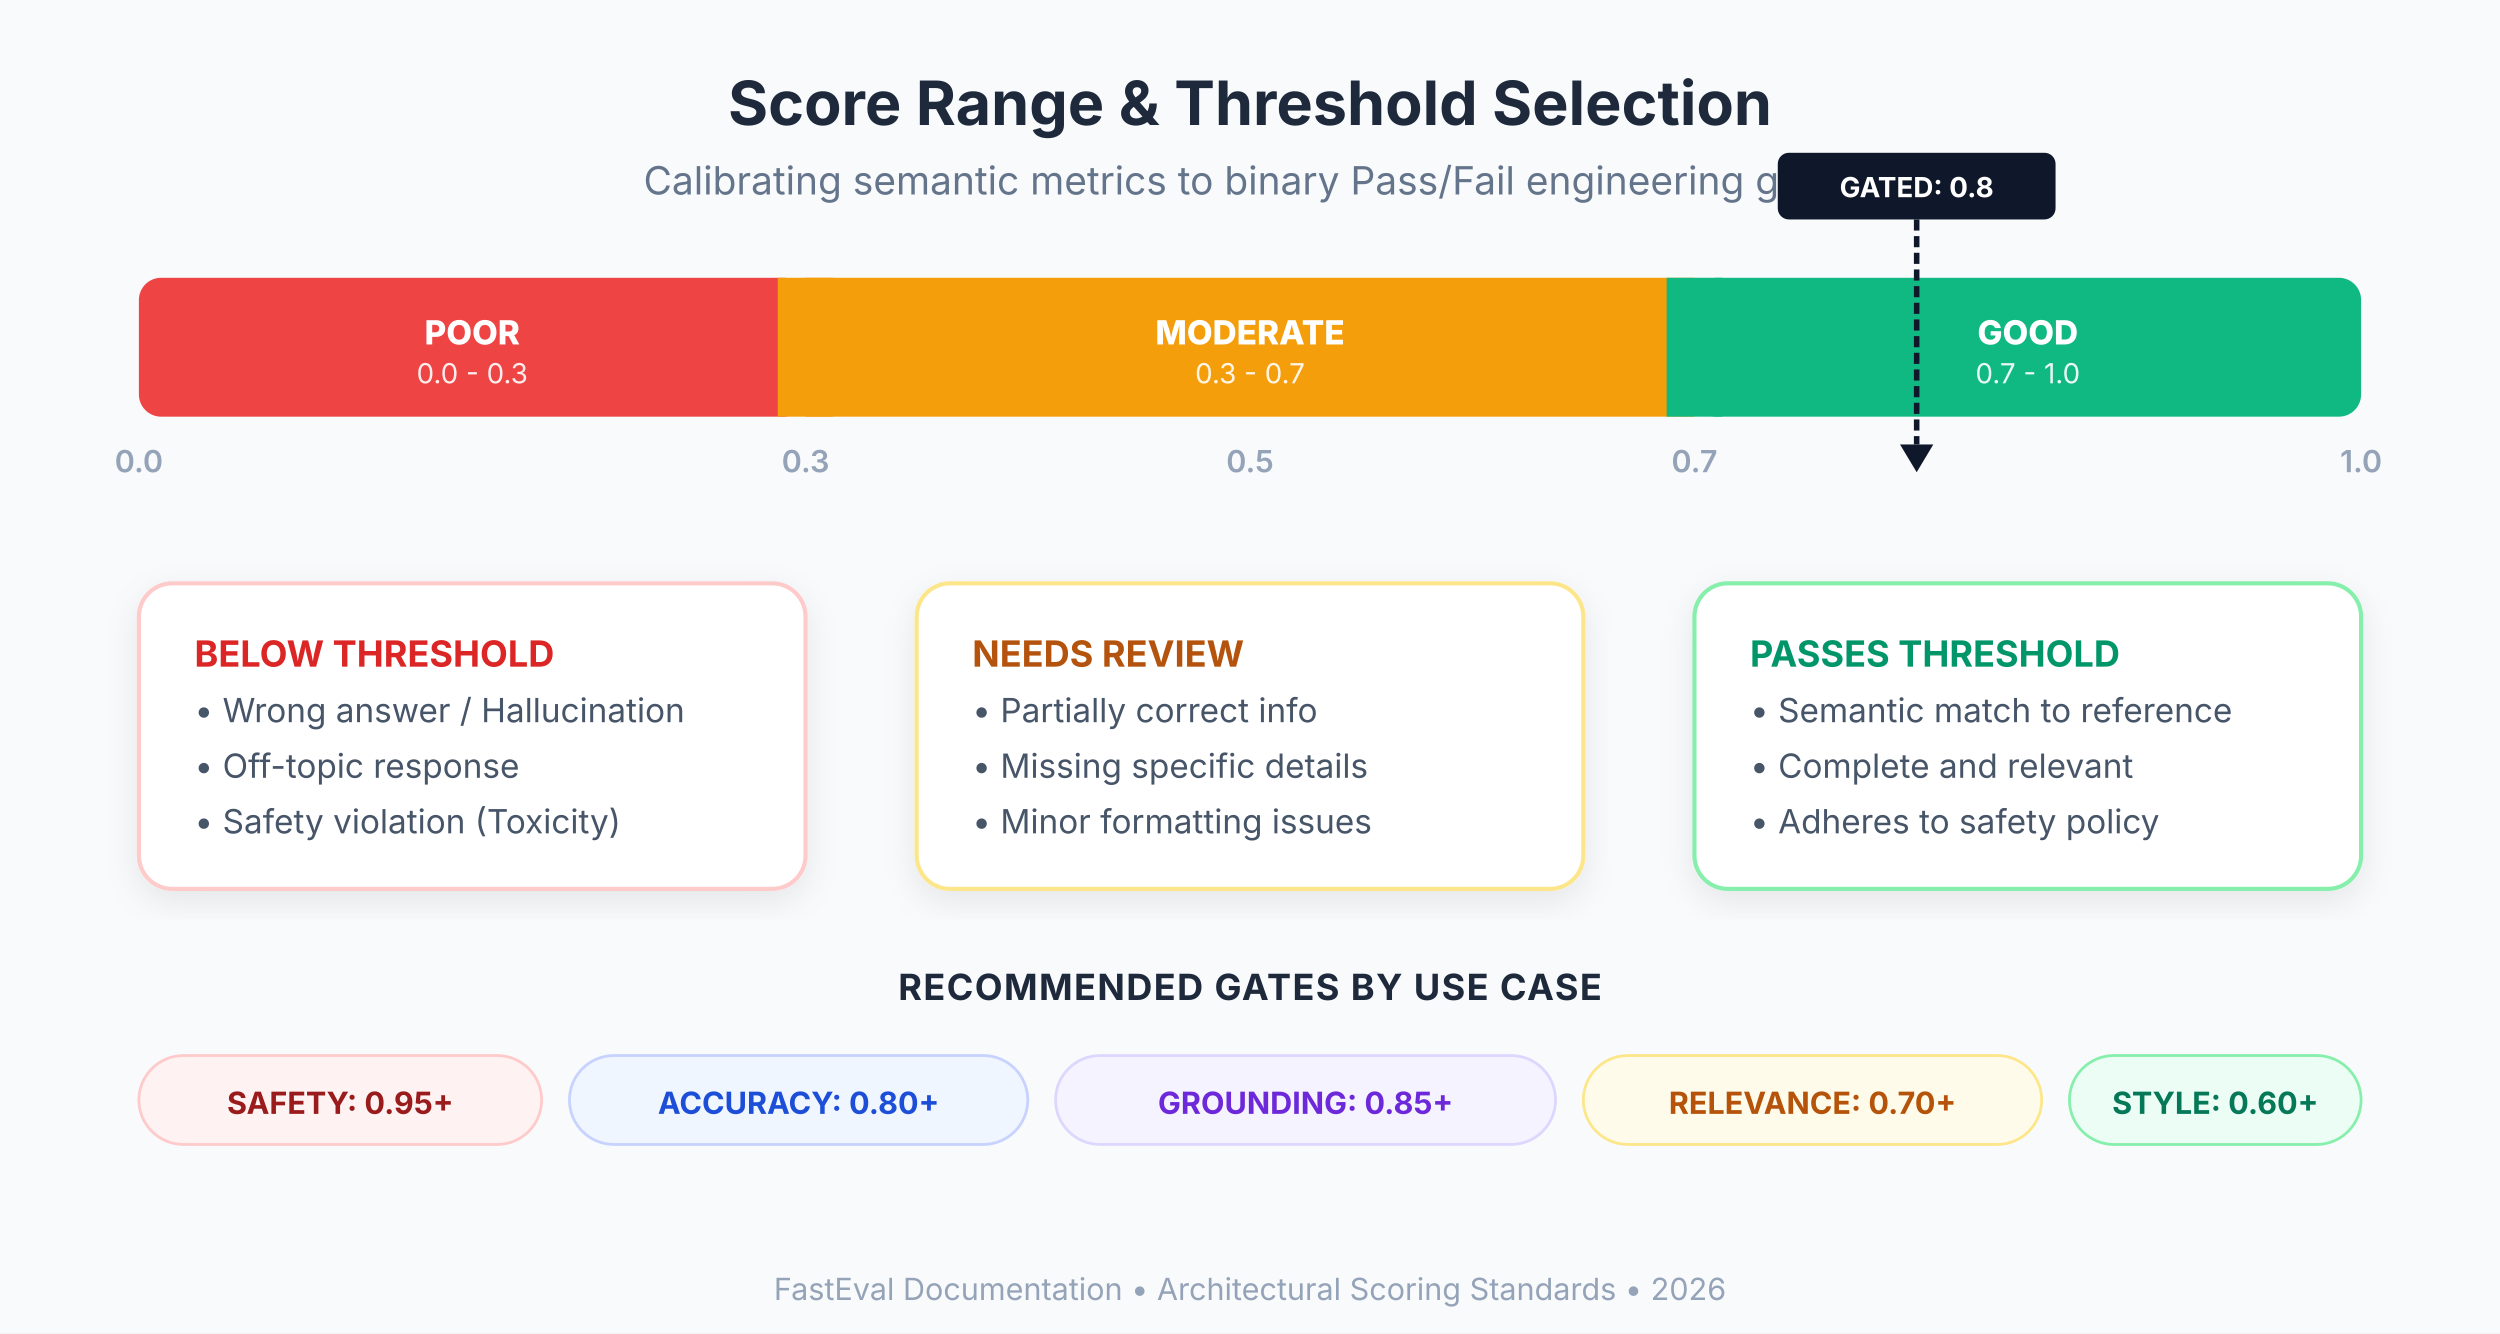
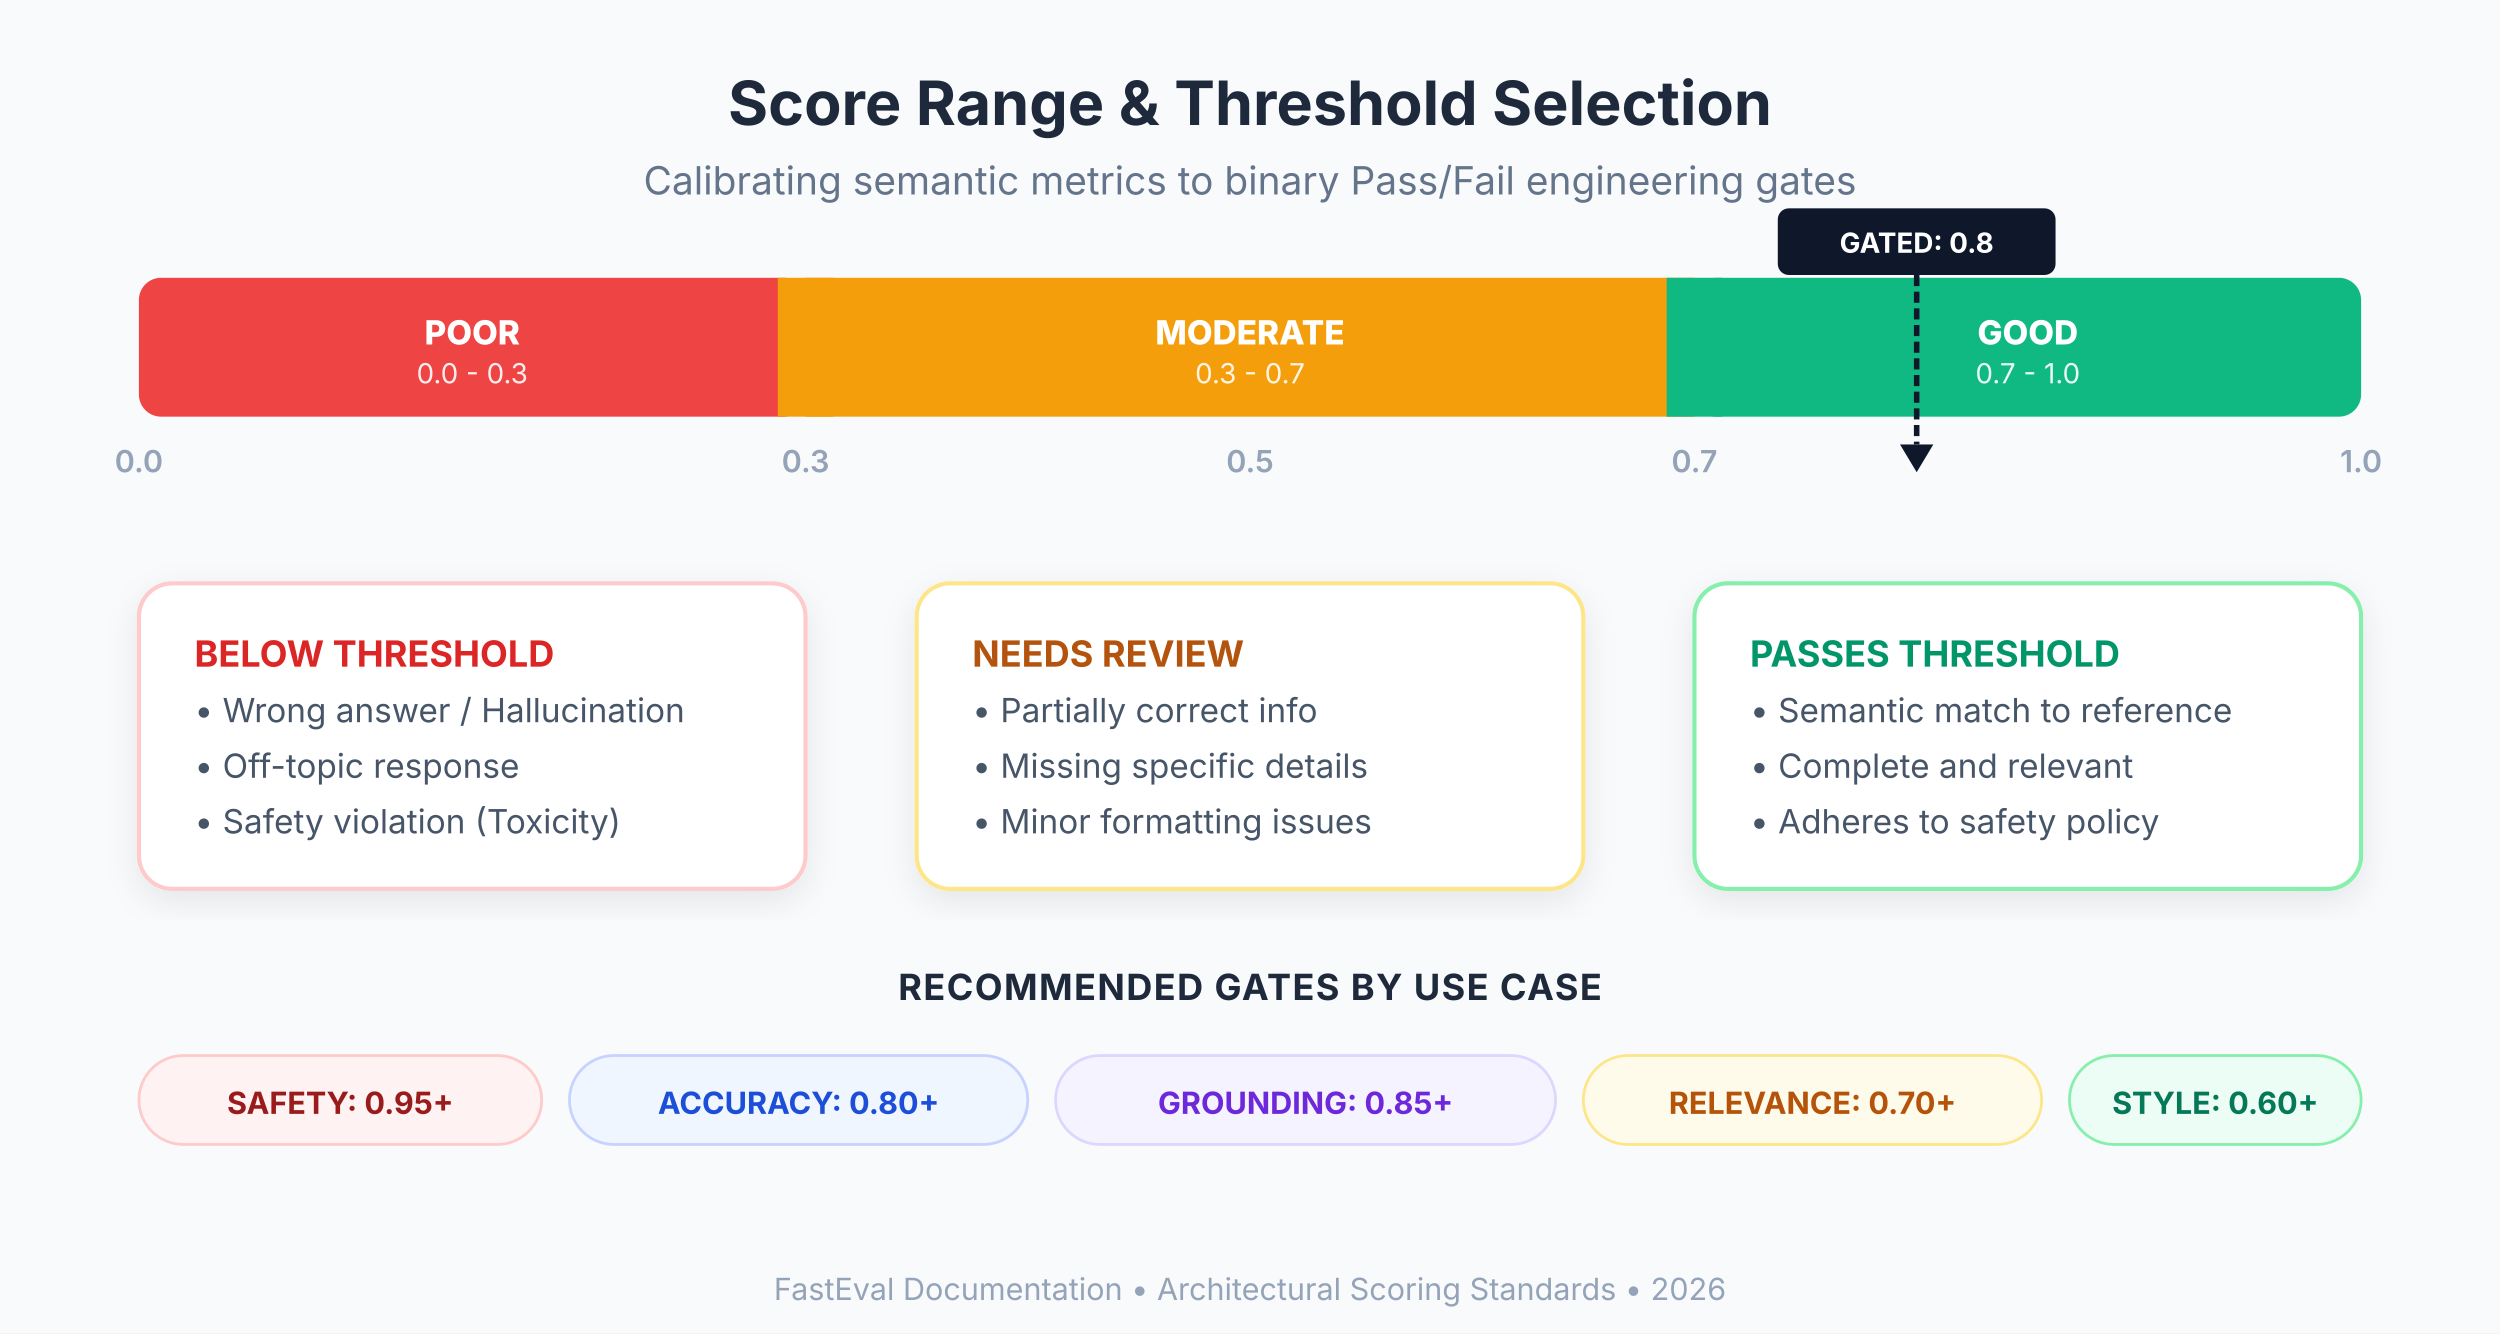
<svg xmlns="http://www.w3.org/2000/svg" viewBox="0 0 900 480" font-family="Inter, system-ui, -apple-system, sans-serif">
  <defs>
    <filter id="shadow" x="-10%" y="-10%" width="120%" height="120%">
      <feDropShadow dx="0" dy="4" stdDeviation="6" flood-opacity="0.08" />
    </filter>
  </defs>
  <rect width="900" height="480" fill="#f8fafc" />
  <text x="450" y="45" text-anchor="middle" font-size="22" font-weight="700" fill="#1e293b">Score Range &amp; Threshold Selection</text>
  <text x="450" y="70" text-anchor="middle" font-size="14" fill="#64748b">Calibrating semantic metrics to binary Pass/Fail engineering gates</text>
  <g transform="translate(50, 100)">
    <rect width="240" height="50" rx="8" fill="#ef4444" />
    <rect x="240" width="320" height="50" fill="#f59e0b" />
    <rect x="560" width="240" height="50" rx="8" fill="#10b981" />
    <rect x="230" width="20" height="50" fill="#f59e0b" />
    <rect x="550" width="20" height="50" fill="#10b981" />
    <g font-size="12" font-weight="800" fill="white" text-anchor="middle">
      <text x="120" y="24">POOR</text>
      <text x="120" y="38" font-size="10" font-weight="400" opacity="0.9">0.0 - 0.3</text>
      <text x="400" y="24">MODERATE</text>
      <text x="400" y="38" font-size="10" font-weight="400" opacity="0.9">0.3 - 0.7</text>
      <text x="680" y="24">GOOD</text>
      <text x="680" y="38" font-size="10" font-weight="400" opacity="0.9">0.7 - 1.0</text>
    </g>
    <g font-size="11" font-weight="600" fill="#94a3b8" text-anchor="middle">
      <text x="0" y="70">0.0</text>
      <text x="240" y="70">0.3</text>
      <text x="400" y="70">0.5</text>
      <text x="560" y="70">0.7</text>
      <text x="800" y="70">1.0</text>
    </g>
-     <g transform="translate(640, -45)">
+     <g transform="translate(640, -25)">
      <rect x="-50" width="100" height="24" rx="4" fill="#0f172a" />
      <text y="16" text-anchor="middle" font-size="10" font-weight="700" fill="white">GATED: 0.8</text>
-       <path d="M 0 24 L 0 105" stroke="#0f172a" stroke-width="2" stroke-dasharray="4 2" />
-       <polygon points="-6,105 6,105 0,115" fill="#0f172a" />
+       <path d="M 0 24 L 0 85" stroke="#0f172a" stroke-width="2" stroke-dasharray="4 2" />
+       <polygon points="-6,85 6,85 0,95" fill="#0f172a" />
    </g>
  </g>
  <g transform="translate(50, 210)">
    <g filter="url(#shadow)">
      <rect width="240" height="110" rx="12" fill="white" stroke="#fecaca" stroke-width="1.5" />
      <text x="20" y="30" font-size="13" font-weight="700" fill="#dc2626">BELOW THRESHOLD</text>
      <g transform="translate(20, 50)" font-size="12" fill="#475569">
        <text y="0">• Wrong answer / Hallucination</text>
        <text y="20">• Off-topic response</text>
        <text y="40">• Safety violation (Toxicity)</text>
      </g>
    </g>
    <g transform="translate(280, 0)" filter="url(#shadow)">
      <rect width="240" height="110" rx="12" fill="white" stroke="#fde68a" stroke-width="1.5" />
      <text x="20" y="30" font-size="13" font-weight="700" fill="#b45309">NEEDS REVIEW</text>
      <g transform="translate(20, 50)" font-size="12" fill="#475569">
        <text y="0">• Partially correct info</text>
        <text y="20">• Missing specific details</text>
        <text y="40">• Minor formatting issues</text>
      </g>
    </g>
    <g transform="translate(560, 0)" filter="url(#shadow)">
      <rect width="240" height="110" rx="12" fill="white" stroke="#86efac" stroke-width="1.5" />
      <text x="20" y="30" font-size="13" font-weight="700" fill="#059669">PASSES THRESHOLD</text>
      <g transform="translate(20, 50)" font-size="12" fill="#475569">
        <text y="0">• Semantic match to reference</text>
        <text y="20">• Complete and relevant</text>
        <text y="40">• Adheres to safety policy</text>
      </g>
    </g>
  </g>
  <g transform="translate(50, 360)">
    <text x="400" y="0" text-anchor="middle" font-size="13" font-weight="700" fill="#1e293b" letter-spacing="0.5">RECOMMENDED GATES BY USE CASE</text>
    <g transform="translate(0, 20)">
      <rect width="145" height="32" rx="16" fill="#fef2f2" stroke="#fecaca" />
      <text x="72.5" y="21" text-anchor="middle" font-size="11" font-weight="700" fill="#991b1b">SAFETY: 0.95+</text>
      <rect x="155" width="165" height="32" rx="16" fill="#eff6ff" stroke="#c7d2fe" />
      <text x="237.5" y="21" text-anchor="middle" font-size="11" font-weight="700" fill="#1d4ed8">ACCURACY: 0.80+</text>
      <rect x="330" width="180" height="32" rx="16" fill="#f5f3ff" stroke="#ddd6fe" />
      <text x="420" y="21" text-anchor="middle" font-size="11" font-weight="700" fill="#6d28d9">GROUNDING: 0.85+</text>
      <rect x="520" width="165" height="32" rx="16" fill="#fffbeb" stroke="#fde68a" />
      <text x="602.5" y="21" text-anchor="middle" font-size="11" font-weight="700" fill="#b45309">RELEVANCE: 0.70+</text>
      <rect x="695" width="105" height="32" rx="16" fill="#ecfdf5" stroke="#86efac" />
      <text x="747.5" y="21" text-anchor="middle" font-size="11" font-weight="700" fill="#047857">STYLE: 0.60+</text>
    </g>
  </g>
  <text x="450" y="468" text-anchor="middle" font-size="11" fill="#94a3b8">FastEval Documentation • Architectural Scoring Standards • 2026</text>
</svg>
